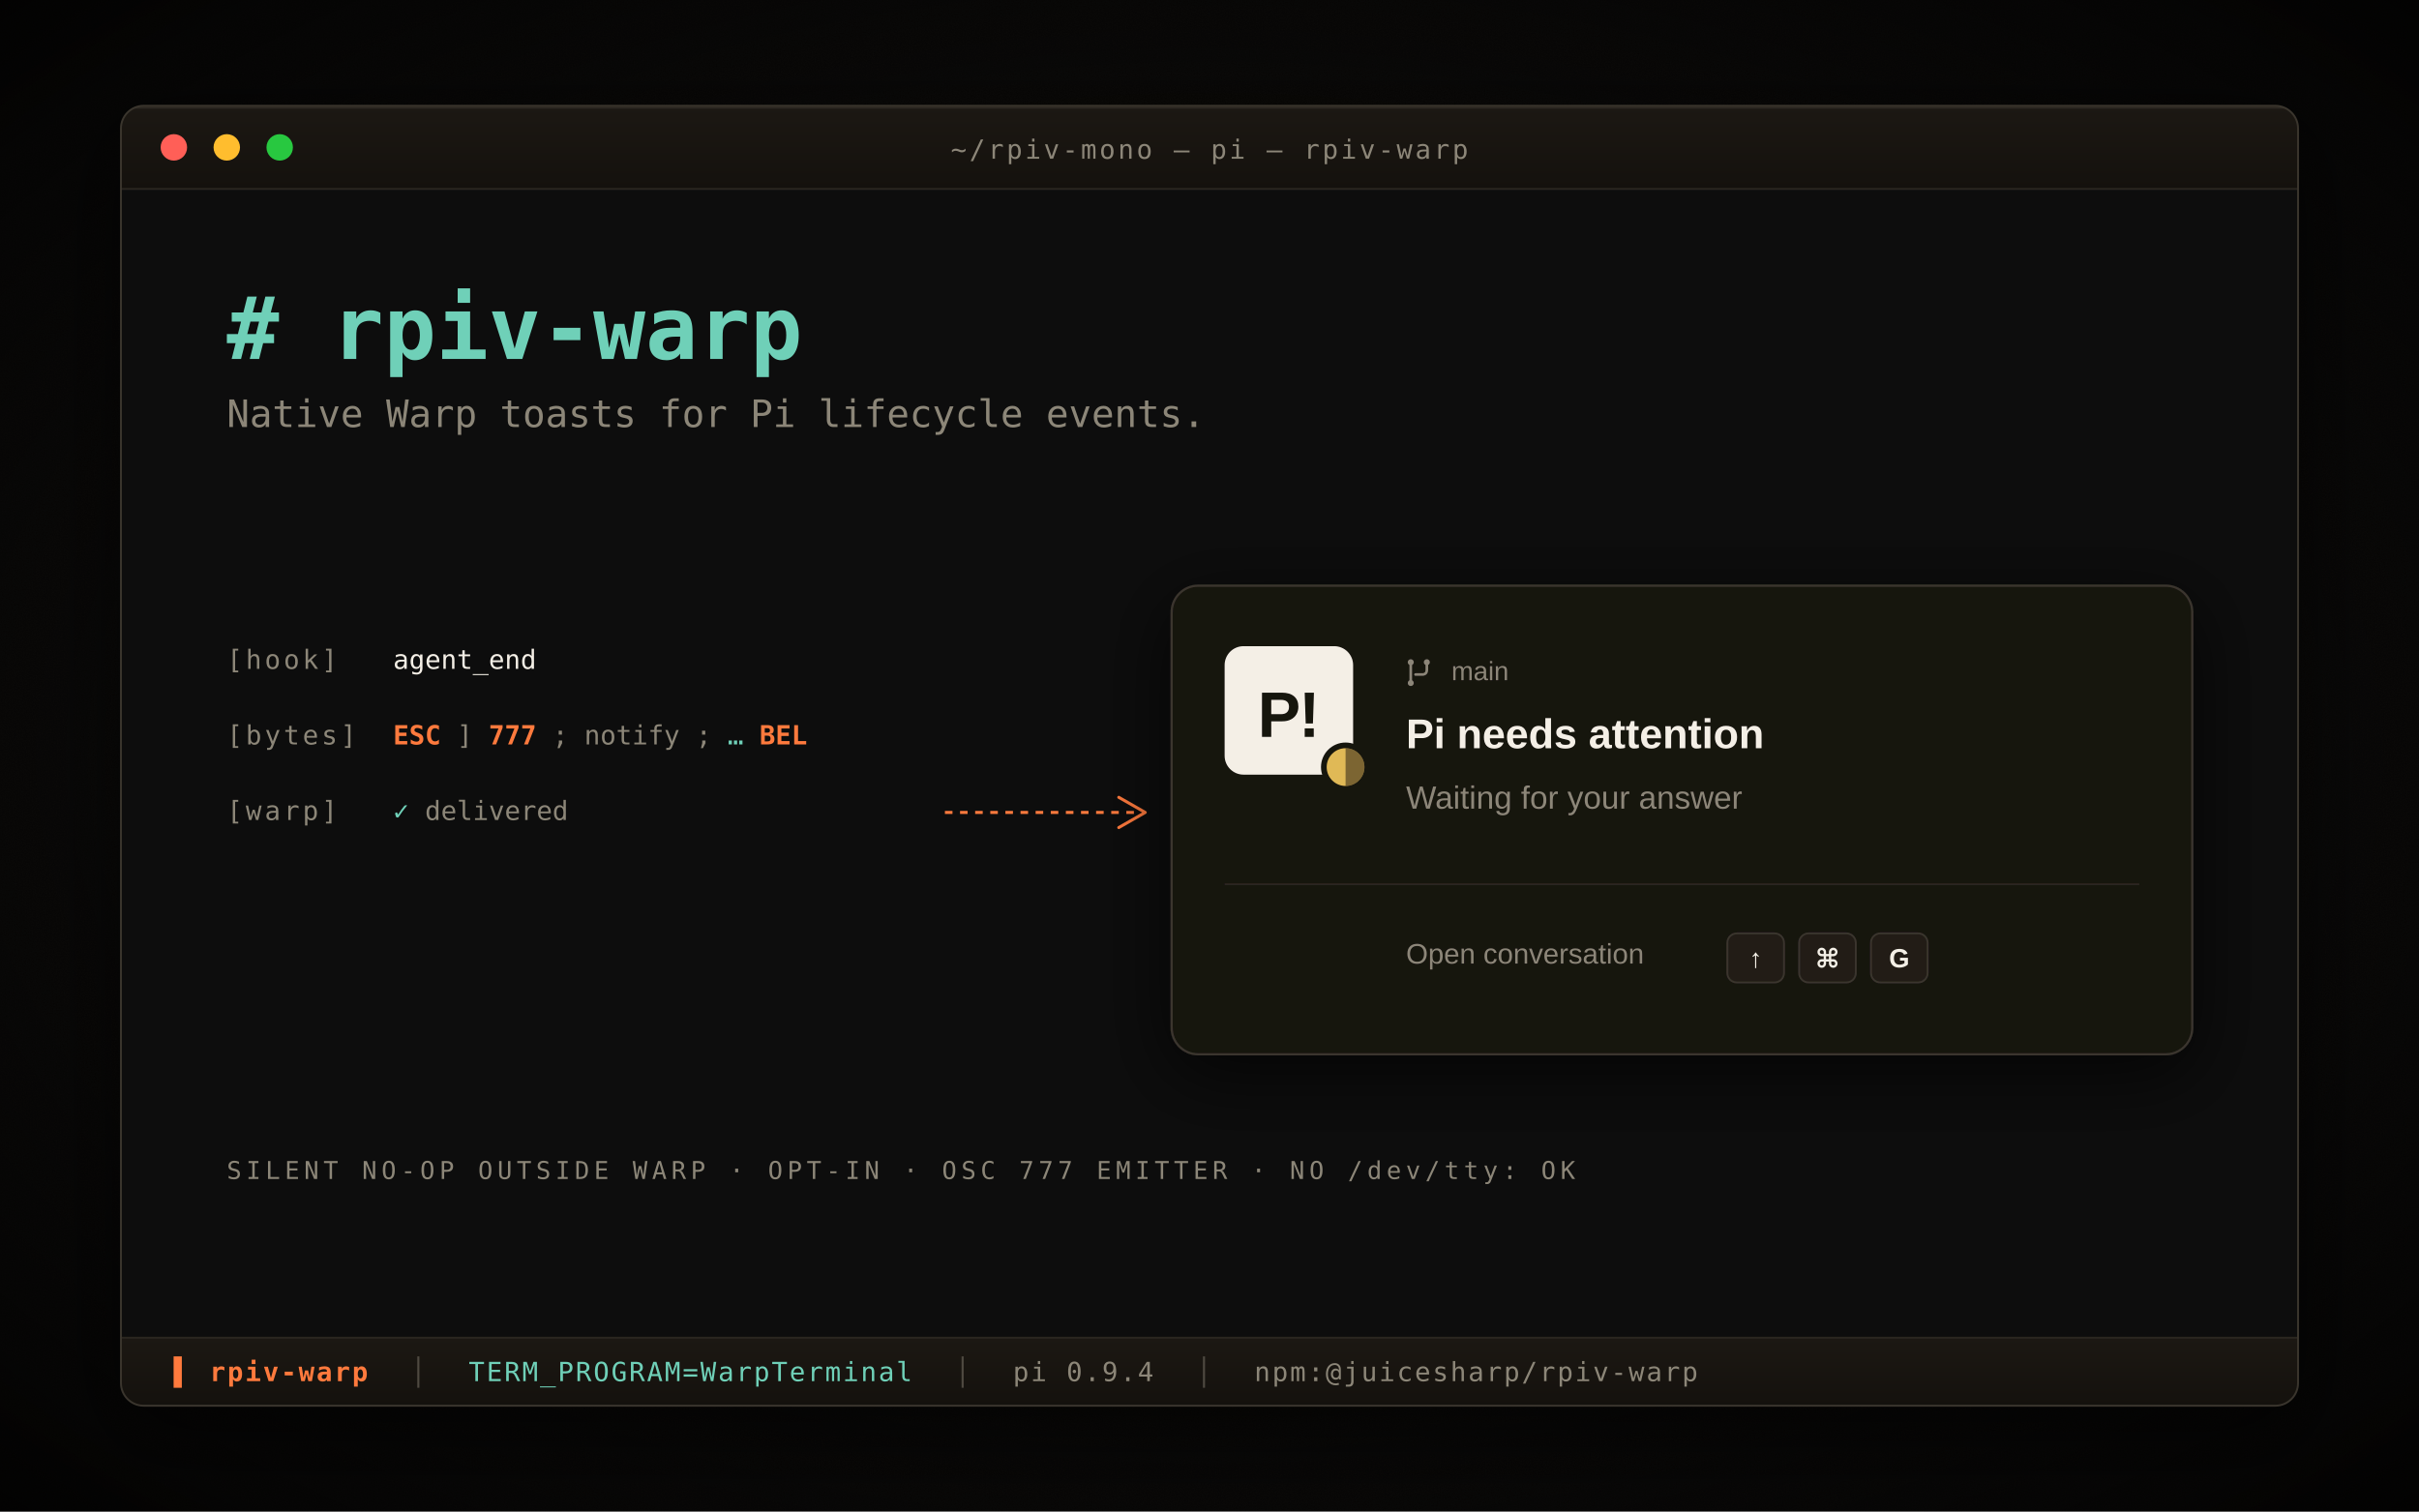
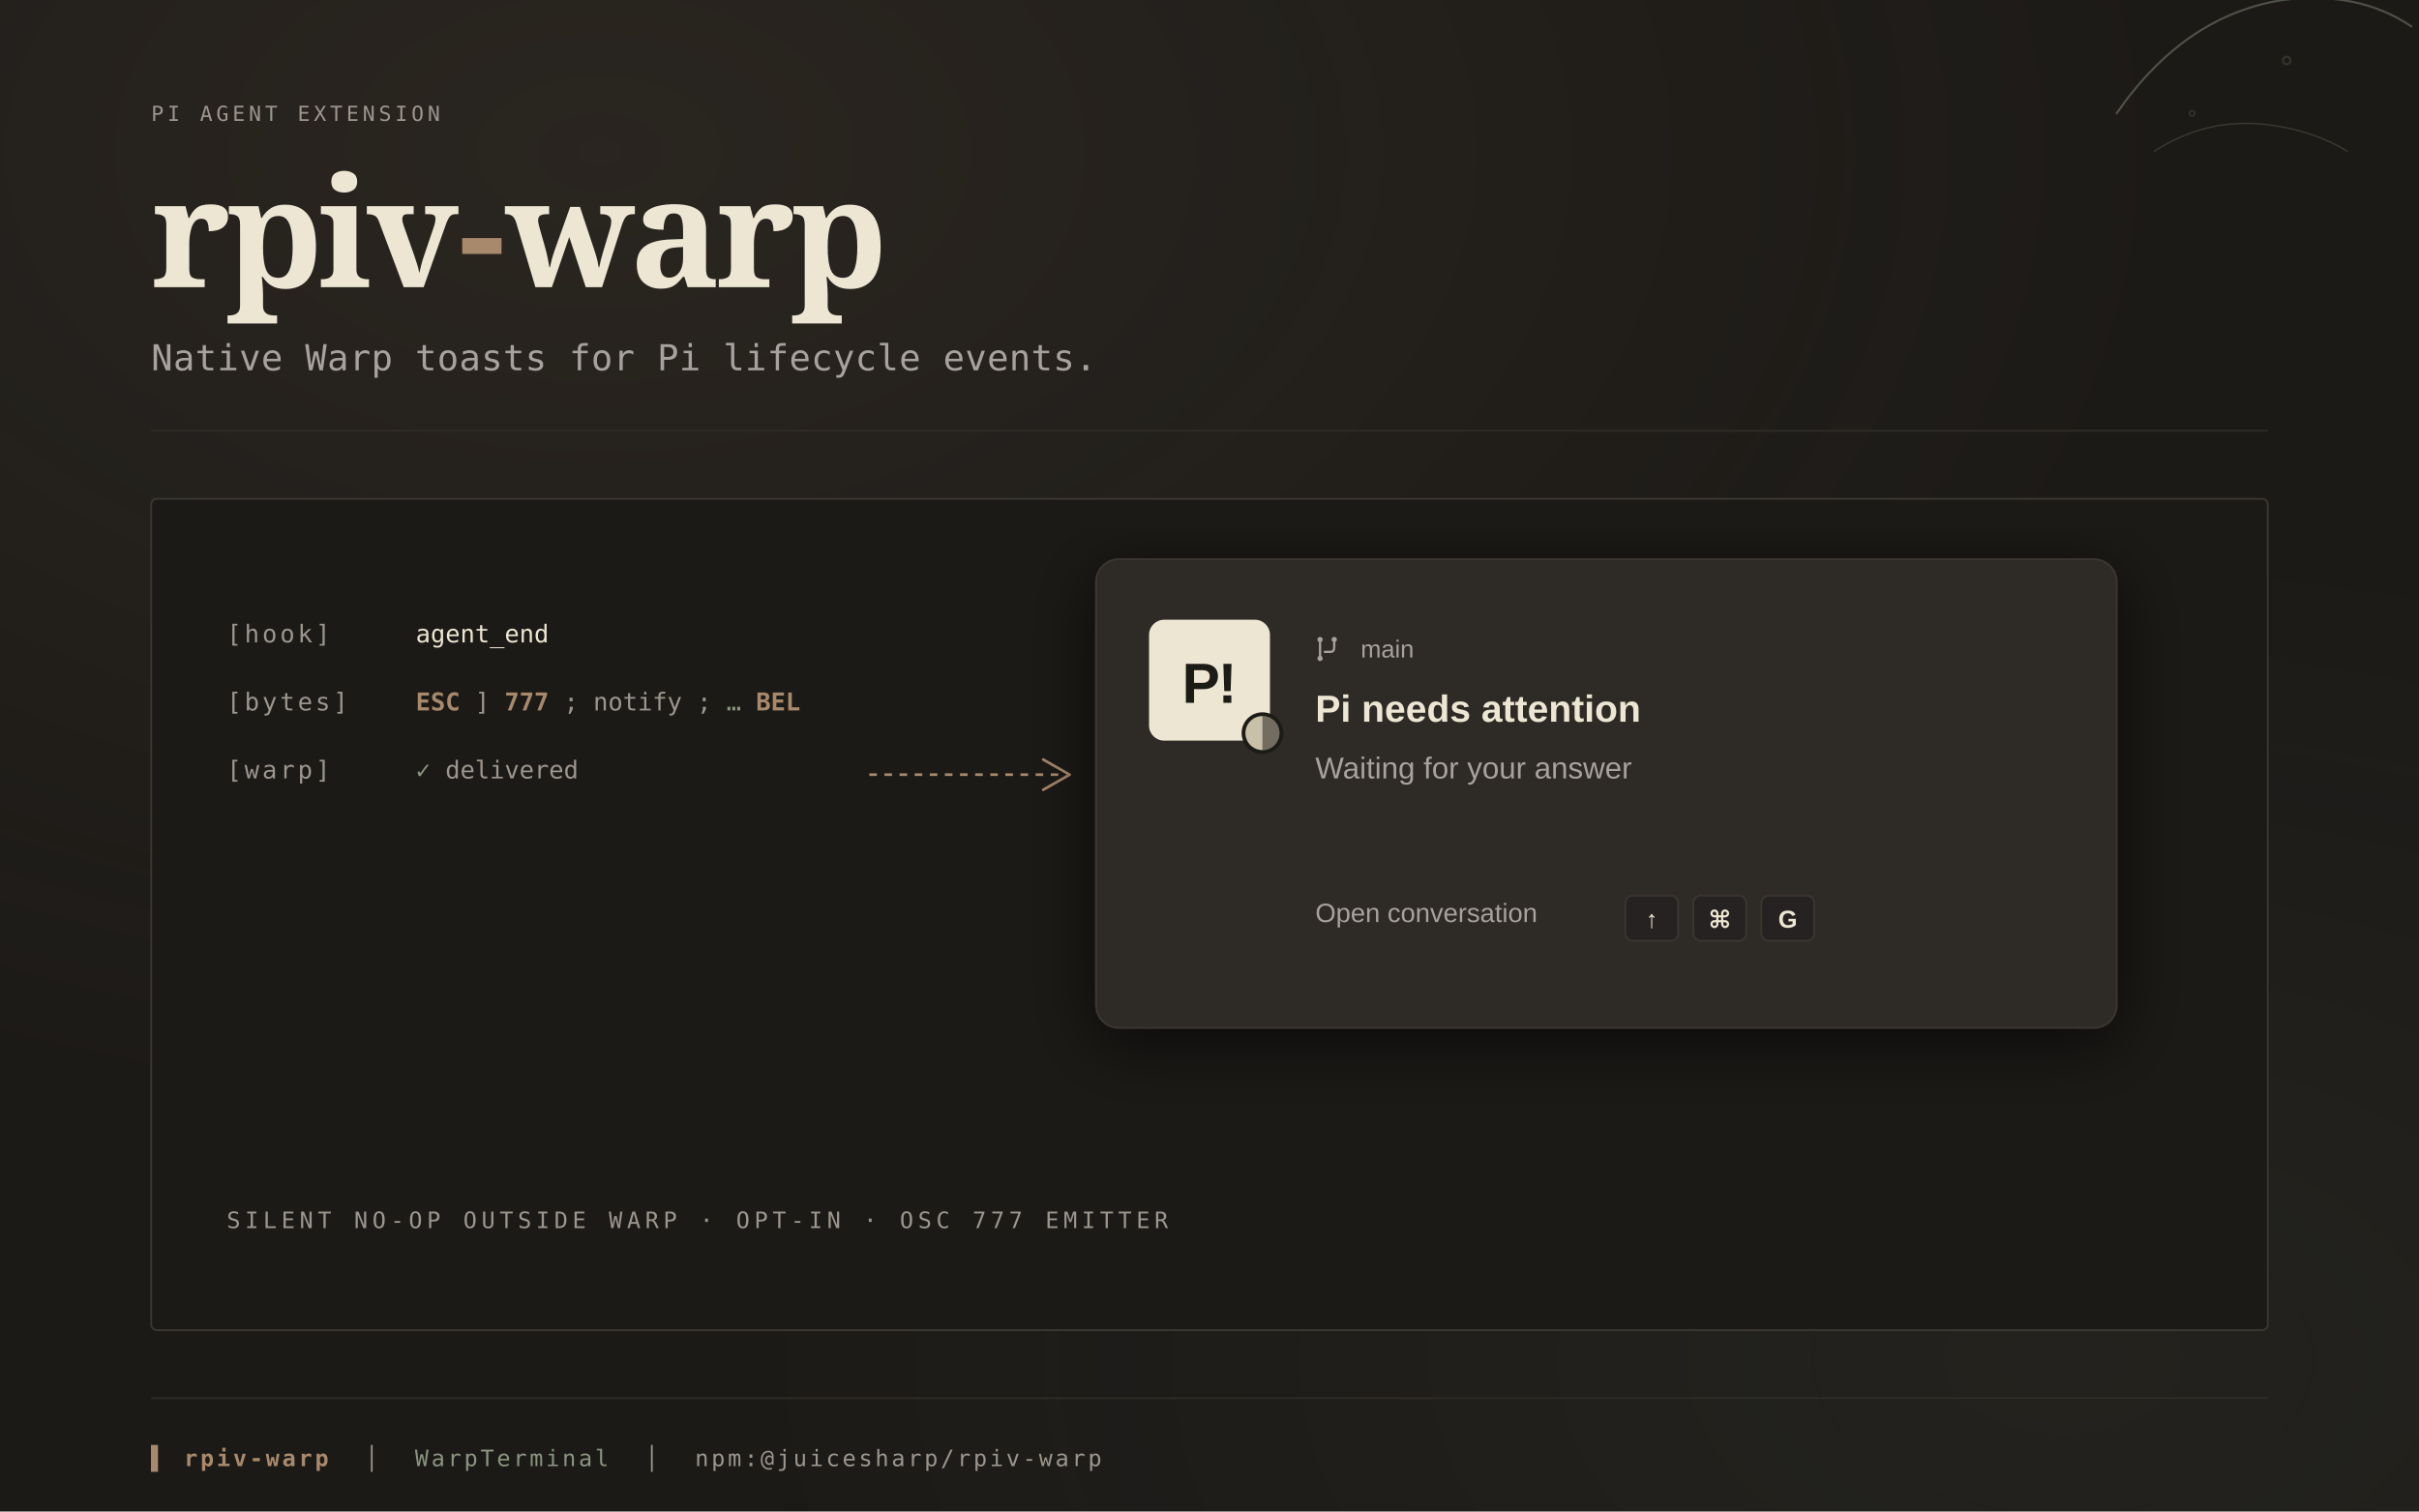
<svg xmlns="http://www.w3.org/2000/svg" viewBox="0 0 1280 800" role="img" aria-label="rpiv-warp — Native Warp terminal toasts for Pi Agent lifecycle events" preserveAspectRatio="xMidYMid meet">
  <defs>
    <style>
-       .mono { font-family: 'JetBrains Mono', 'Fira Code', 'SFMono-Regular', ui-monospace, Menlo, Consolas, monospace; }
+       .mono { font-family: 'JetBrains Mono', 'Fira Code', ui-monospace, SFMono-Regular, Menlo, Consolas, monospace; }
+       .serif { font-family: 'Iowan Old Style', 'Hoefler Text', Charter, 'Source Serif Pro', Georgia, serif; }
      .ui { font-family: -apple-system, BlinkMacSystemFont, 'SF Pro Text', 'Helvetica Neue', Arial, sans-serif; }
-       .ink { fill: #F4EFE6; }
-       .muted { fill: #8C8678; }
-       .dim { fill: #4F4A41; }
-       .accent { fill: #FF7A3D; }
-       .mint { fill: #6FD0B8; }
-       .gold { fill: #E0B956; }
+       .ink { fill: #ede6d3; }
+       .text-quiet { fill: #a8a29e; }
+       .text-distant { fill: #9c968d; }
+       .ochre { fill: #a8896c; }
+       .sage { fill: #8a9580; }
+       .washi-soft { fill: #c9c0a8; }
    </style>
-     <filter id="grain" x="0" y="0" width="100%" height="100%">
-       <feTurbulence type="fractalNoise" baseFrequency="1.4" numOctaves="2" seed="31" />
-       <feColorMatrix values="0 0 0 0 0.96  0 0 0 0 0.94  0 0 0 0 0.88  0 0 0 0.04 0" />
+     <radialGradient id="wash-ochre" cx="25%" cy="10%" r="65%">
+       <stop offset="0%" stop-color="#a8896c" stop-opacity="0.10" />
+       <stop offset="100%" stop-color="#a8896c" stop-opacity="0" />
+     </radialGradient>
+     <radialGradient id="wash-sage" cx="85%" cy="90%" r="55%">
+       <stop offset="0%" stop-color="#8a9580" stop-opacity="0.07" />
+       <stop offset="100%" stop-color="#8a9580" stop-opacity="0" />
+     </radialGradient>
+     <filter id="toastShadow" x="-10%" y="-10%" width="120%" height="130%">
+       <feDropShadow dx="0" dy="8" stdDeviation="18" flood-color="#000" flood-opacity="0.65" />
    </filter>
-     <radialGradient id="vignette" cx="50%" cy="50%" r="70%">
-       <stop offset="55%" stop-color="#070605" stop-opacity="0" />
-       <stop offset="100%" stop-color="#000" stop-opacity="0.7" />
-     </radialGradient>
-     <linearGradient id="titleGrad" x1="0" y1="0" x2="0" y2="1">
-       <stop offset="0%" stop-color="#1C1813" />
-       <stop offset="100%" stop-color="#14110D" />
-     </linearGradient>
-     <filter id="winShadow" x="-10%" y="-10%" width="120%" height="130%">
-       <feDropShadow dx="0" dy="14" stdDeviation="22" flood-color="#000" flood-opacity="0.6" />
-     </filter>
-     <filter id="toastShadow" x="-15%" y="-15%" width="130%" height="140%">
-       <feDropShadow dx="0" dy="10" stdDeviation="20" flood-color="#000" flood-opacity="0.7" />
-     </filter>
-     <clipPath id="wclip">
-       <rect x="64" y="56" width="1152" height="688" rx="12" />
-     </clipPath>
  </defs>
-   <rect width="1280" height="800" fill="#070605" />
-   <rect width="1280" height="800" filter="url(#grain)" opacity="0.45" />
-   <rect width="1280" height="800" fill="url(#vignette)" />
-   <rect x="64" y="56" width="1152" height="688" rx="12" fill="#0E0D0B" filter="url(#winShadow)" />
-   <g clip-path="url(#wclip)">
-     <rect x="64" y="56" width="1152" height="44" fill="url(#titleGrad)" />
-     <line x1="64" y1="100" x2="1216" y2="100" stroke="#2A2620" />
-     <line x1="64" y1="57" x2="1216" y2="57" stroke="#3A352D" stroke-opacity="0.6" />
-     <circle cx="92" cy="78" r="7" fill="#FF5F57" />
-     <circle cx="120" cy="78" r="7" fill="#FFBD2E" />
-     <circle cx="148" cy="78" r="7" fill="#28C840" />
-     <text class="mono muted" x="640" y="84" font-size="14" letter-spacing="1.4" text-anchor="middle">~/rpiv-mono — pi — rpiv-warp</text>
-     <text class="mono mint" x="120" y="190" font-size="46" font-weight="700"># rpiv-warp</text>
-     <text class="mono muted" x="120" y="226" font-size="20">Native Warp toasts for Pi lifecycle events.</text>
-     <text class="mono muted" x="120" y="354" font-size="14" letter-spacing="1.6">[hook]</text>
-     <text class="mono ink" x="208" y="354" font-size="14">agent_end</text>
-     <text class="mono muted" x="120" y="394" font-size="14" letter-spacing="1.6">[bytes]</text>
-     <text class="mono" x="208" y="394" font-size="14">
-       <tspan class="accent" font-weight="700">ESC</tspan>
-       <tspan class="muted">]</tspan>
-       <tspan class="accent" font-weight="700">777</tspan>
-       <tspan class="muted">;</tspan>
-       <tspan class="muted">notify</tspan>
-       <tspan class="muted">;</tspan>
-       <tspan class="mint">…</tspan>
-       <tspan class="accent" font-weight="700">BEL</tspan>
-     </text>
-     <text class="mono muted" x="120" y="434" font-size="14" letter-spacing="1.6">[warp]</text>
-     <text class="mono" x="208" y="434" font-size="14">
-       <tspan class="mint">✓</tspan>
-       <tspan class="muted">delivered</tspan>
-     </text>
-     <line x1="500" y1="430" x2="600" y2="430" stroke="#FF7A3D" stroke-width="1.6" stroke-dasharray="4 4" />
-     <path d="M592 422 L606 430 L592 438" fill="none" stroke="#FF7A3D" stroke-width="1.6" stroke-linejoin="round" stroke-linecap="round" />
-     <g transform="translate(620 310)" filter="url(#toastShadow)">
-       <rect x="0" y="0" width="540" height="248" rx="14" fill="#15120E" stroke="#3A352D" stroke-width="1.2" />
-       <rect x="28" y="32" width="68" height="68" rx="10" fill="#F4EFE6" />
-       <text class="ui" x="62" y="80" font-size="34" font-weight="800" fill="#15120E" text-anchor="middle" letter-spacing="-1">P!</text>
-       <circle cx="92" cy="96" r="13" fill="#15120E" />
-       <circle cx="92" cy="96" r="10" fill="#E0B956" />
-       <path d="M 92 86 A 10 10 0 0 1 92 106 Z" fill="#15120E" opacity="0.5" />
-       <g transform="translate(124 38)" stroke="#8C8678" stroke-width="1.4" fill="none" stroke-linecap="round">
-         <circle cx="2.5" cy="2.5" r="1.6" fill="#8C8678" stroke="none" />
-         <circle cx="2.5" cy="13.5" r="1.6" fill="#8C8678" stroke="none" />
-         <circle cx="11" cy="2.5" r="1.6" fill="#8C8678" stroke="none" />
-         <path d="M2.5 4 V12 M11 4 V6.5 Q11 9 8.5 9 H5" />
-       </g>
-       <text class="ui muted" x="148" y="50" font-size="14">main</text>
-       <text class="ui ink" x="124" y="86" font-size="22" font-weight="700">Pi needs attention</text>
-       <text class="ui muted" x="124" y="118" font-size="17">Waiting for your answer</text>
-       <line x1="28" y1="158" x2="512" y2="158" stroke="#2A2620" />
-       <text class="ui muted" x="124" y="200" font-size="15">Open conversation</text>
-       <rect x="294" y="184" width="30" height="26" rx="5" fill="#221E18" stroke="#3A352D" stroke-width="1" />
-       <text class="ui ink" x="309" y="202" font-size="14" font-weight="600" text-anchor="middle">↑</text>
-       <rect x="332" y="184" width="30" height="26" rx="5" fill="#221E18" stroke="#3A352D" stroke-width="1" />
-       <text class="ui ink" x="347" y="202" font-size="14" font-weight="600" text-anchor="middle">⌘</text>
-       <rect x="370" y="184" width="30" height="26" rx="5" fill="#221E18" stroke="#3A352D" stroke-width="1" />
-       <text class="ui ink" x="385" y="202" font-size="14" font-weight="600" text-anchor="middle">G</text>
+   <rect width="1280" height="800" fill="#1c1a17" />
+   <rect width="1280" height="800" fill="url(#wash-ochre)" />
+   <rect width="1280" height="800" fill="url(#wash-sage)" />
+   <g fill="none" stroke="#8a9580" stroke-linecap="round" opacity="0.45">
+     <path d="M1120 60 q36 -52 88 -60 q40 -5 68 14" stroke-width="1.1" />
+     <path d="M1140 80 q28 -18 60 -14 q24 3 42 14" stroke-width="0.7" opacity="0.6" />
+     <circle cx="1210" cy="32" r="2" opacity="0.5" />
+     <circle cx="1160" cy="60" r="1.4" opacity="0.4" />
+   </g>
+   <text class="mono text-distant" x="80" y="64" font-size="11" letter-spacing="0.18em">PI AGENT EXTENSION</text>
+   <text class="serif ink" x="80" y="152" font-size="80" font-weight="700" letter-spacing="-2.5">rpiv<tspan class="ochre">-</tspan>warp</text>
+   <text class="mono text-quiet" x="80" y="196" font-size="19" letter-spacing="0.2">Native Warp toasts for Pi lifecycle events.</text>
+   <line x1="80" y1="228" x2="1200" y2="228" stroke="#2e2b27" stroke-width="1" />
+   <rect x="80" y="264" width="1120" height="440" rx="3" fill="#1c1a17" stroke="#3a3631" stroke-width="1" />
+   <text class="mono text-distant" x="120" y="340" font-size="13" letter-spacing="0.12em">[hook]</text>
+   <text class="mono ink" x="220" y="340" font-size="13">agent_end</text>
+   <text class="mono text-distant" x="120" y="376" font-size="13" letter-spacing="0.12em">[bytes]</text>
+   <text class="mono" x="220" y="376" font-size="13">
+     <tspan class="ochre" font-weight="700">ESC</tspan>
+     <tspan class="text-distant">]</tspan>
+     <tspan class="ochre" font-weight="700">777</tspan>
+     <tspan class="text-distant">;</tspan>
+     <tspan class="text-distant">notify</tspan>
+     <tspan class="text-distant">;</tspan>
+     <tspan class="sage">…</tspan>
+     <tspan class="ochre" font-weight="700">BEL</tspan>
+   </text>
+   <text class="mono text-distant" x="120" y="412" font-size="13" letter-spacing="0.12em">[warp]</text>
+   <text class="mono" x="220" y="412" font-size="13">
+     <tspan class="sage">✓</tspan>
+     <tspan class="text-distant">delivered</tspan>
+   </text>
+   <line x1="460" y1="410" x2="560" y2="410" stroke="#a8896c" stroke-width="1.4" stroke-dasharray="4 4" />
+   <path d="M552 402 L566 410 L552 418" fill="none" stroke="#a8896c" stroke-width="1.4" stroke-linejoin="round" stroke-linecap="round" />
+   <g transform="translate(580 296)" filter="url(#toastShadow)">
+     <rect x="0" y="0" width="540" height="248" rx="12" fill="#2d2925" stroke="#3a3631" stroke-width="1" />
+     <rect x="28" y="32" width="64" height="64" rx="8" fill="#ede6d3" />
+     <text class="ui" x="60" y="76" font-size="30" font-weight="800" fill="#1c1a17" text-anchor="middle" letter-spacing="-1">P!</text>
+     <circle cx="88" cy="92" r="11" fill="#1c1a17" />
+     <circle cx="88" cy="92" r="9" fill="#c9c0a8" />
+     <path d="M 88 83 A 9 9 0 0 1 88 101 Z" fill="#1c1a17" opacity="0.5" />
+     <g transform="translate(116 40)" stroke="#a8a29e" stroke-width="1.2" fill="none" stroke-linecap="round">
+       <circle cx="2.5" cy="2.5" r="1.4" fill="#a8a29e" stroke="none" />
+       <circle cx="2.5" cy="12.5" r="1.4" fill="#a8a29e" stroke="none" />
+       <circle cx="10" cy="2.5" r="1.4" fill="#a8a29e" stroke="none" />
+       <path d="M2.5 4 V12 M10 4 V6.5 Q10 9 8 9 H5" />
    </g>
-     <text class="mono muted" x="120" y="624" font-size="13" letter-spacing="2.4">SILENT NO-OP OUTSIDE WARP · OPT-IN · OSC 777 EMITTER · NO /dev/tty: OK</text>
-     <rect x="64" y="708" width="1152" height="36" fill="url(#titleGrad)" />
-     <line x1="64" y1="708" x2="1216" y2="708" stroke="#2A2620" />
-     <text class="mono" font-size="14" y="731" letter-spacing="1">
-       <tspan x="92" class="accent" font-weight="700">▌ rpiv-warp</tspan>
-       <tspan dx="14" class="dim">│</tspan>
-       <tspan dx="14" class="mint">TERM_PROGRAM=WarpTerminal</tspan>
-       <tspan dx="14" class="dim">│</tspan>
-       <tspan dx="14" class="muted">pi 0.9.4</tspan>
-       <tspan dx="14" class="dim">│</tspan>
-       <tspan dx="14" class="muted">npm:@juicesharp/rpiv-warp</tspan>
-     </text>
+     <text class="ui text-quiet" x="140" y="52" font-size="13">main</text>
+     <text class="ui ink" x="116" y="86" font-size="20" font-weight="700">Pi needs attention</text>
+     <text class="ui text-quiet" x="116" y="116" font-size="16">Waiting for your answer</text>
+     <line x1="28" y1="152" x2="512" y2="152" stroke="#2e2b27" />
+     <text class="ui text-quiet" x="116" y="192" font-size="14">Open conversation</text>
+     <rect x="280" y="178" width="28" height="24" rx="4" fill="#252220" stroke="#3a3631" stroke-width="1" />
+     <text class="ui ink" x="294" y="195" font-size="13" font-weight="600" text-anchor="middle">↑</text>
+     <rect x="316" y="178" width="28" height="24" rx="4" fill="#252220" stroke="#3a3631" stroke-width="1" />
+     <text class="ui ink" x="330" y="195" font-size="13" font-weight="600" text-anchor="middle">⌘</text>
+     <rect x="352" y="178" width="28" height="24" rx="4" fill="#252220" stroke="#3a3631" stroke-width="1" />
+     <text class="ui ink" x="366" y="195" font-size="13" font-weight="600" text-anchor="middle">G</text>
  </g>
-   <rect x="64" y="56" width="1152" height="688" rx="12" fill="none" stroke="#3A352D" stroke-width="1" />
+   <text class="mono text-distant" x="120" y="650" font-size="12" letter-spacing="0.2em">SILENT NO-OP OUTSIDE WARP · OPT-IN · OSC 777 EMITTER</text>
+   <line x1="80" y1="740" x2="1200" y2="740" stroke="#2e2b27" stroke-width="1" />
+   <text class="mono text-distant" x="80" y="776" font-size="12" letter-spacing="0.12em">
+     <tspan class="ochre" font-weight="700">▌ rpiv-warp</tspan>
+     <tspan dx="12">│</tspan>
+     <tspan dx="12" class="sage">WarpTerminal</tspan>
+     <tspan dx="12">│</tspan>
+     <tspan dx="12">npm:@juicesharp/rpiv-warp</tspan>
+   </text>
</svg>
